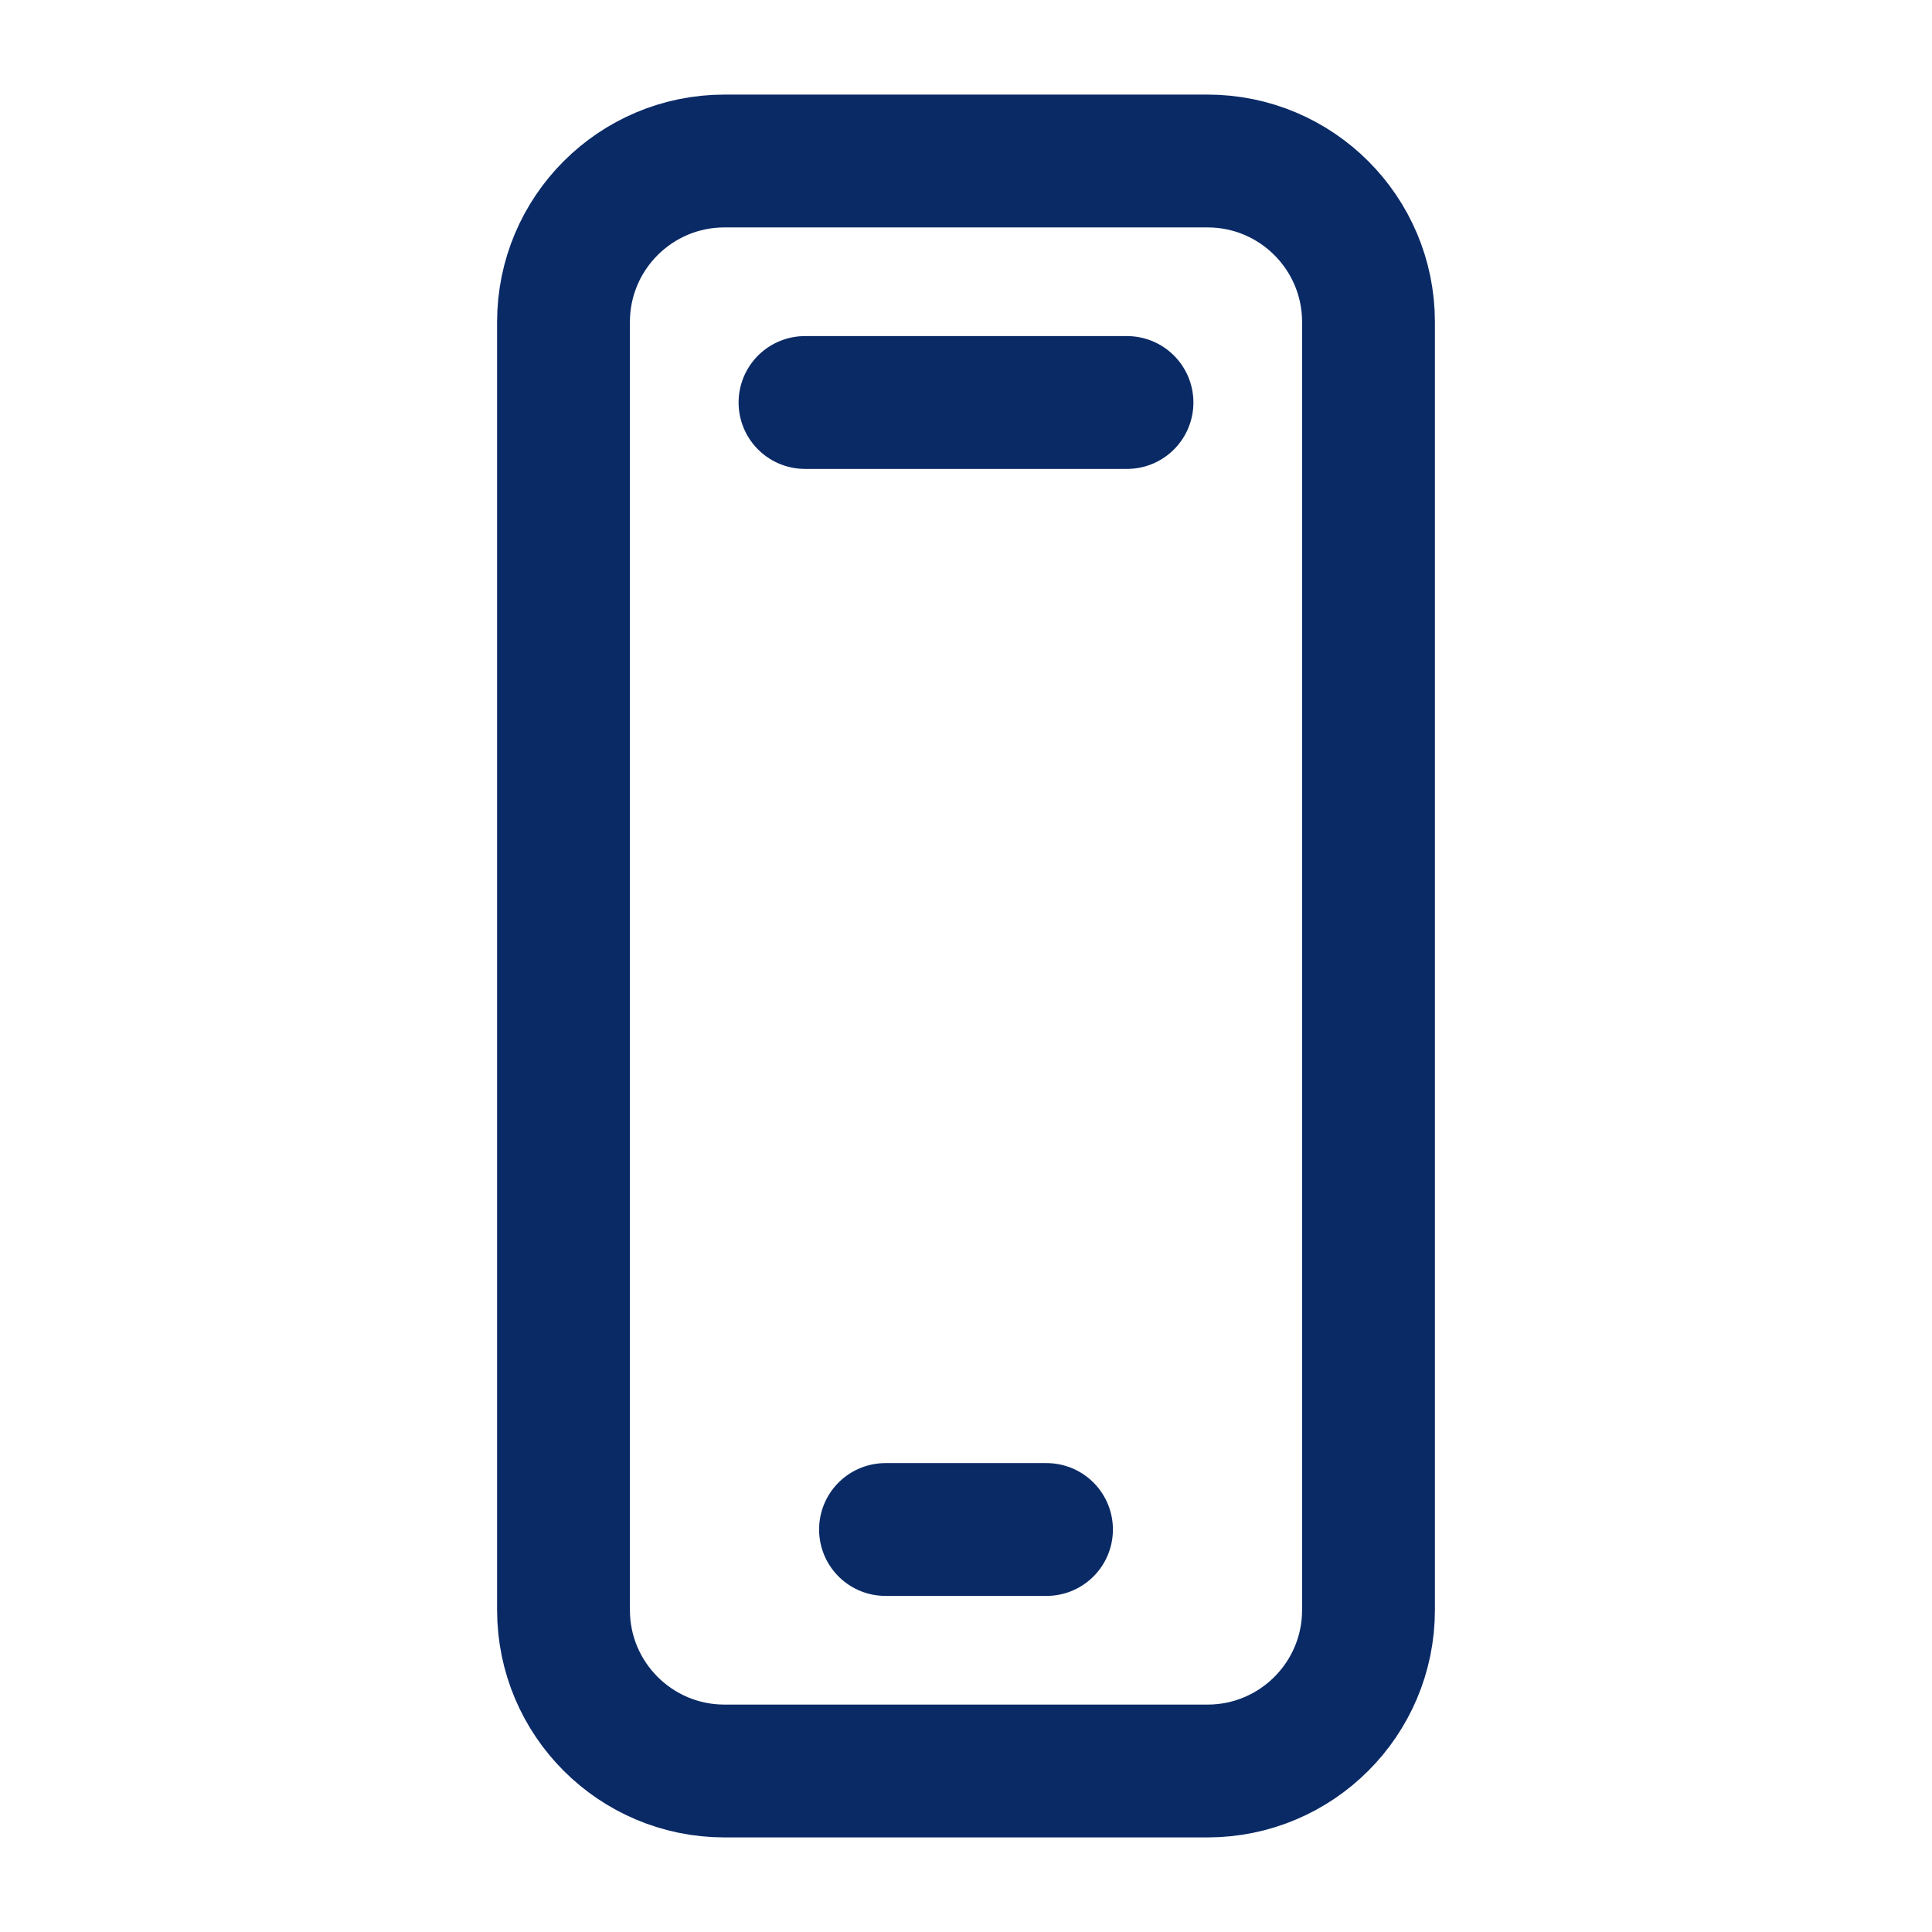
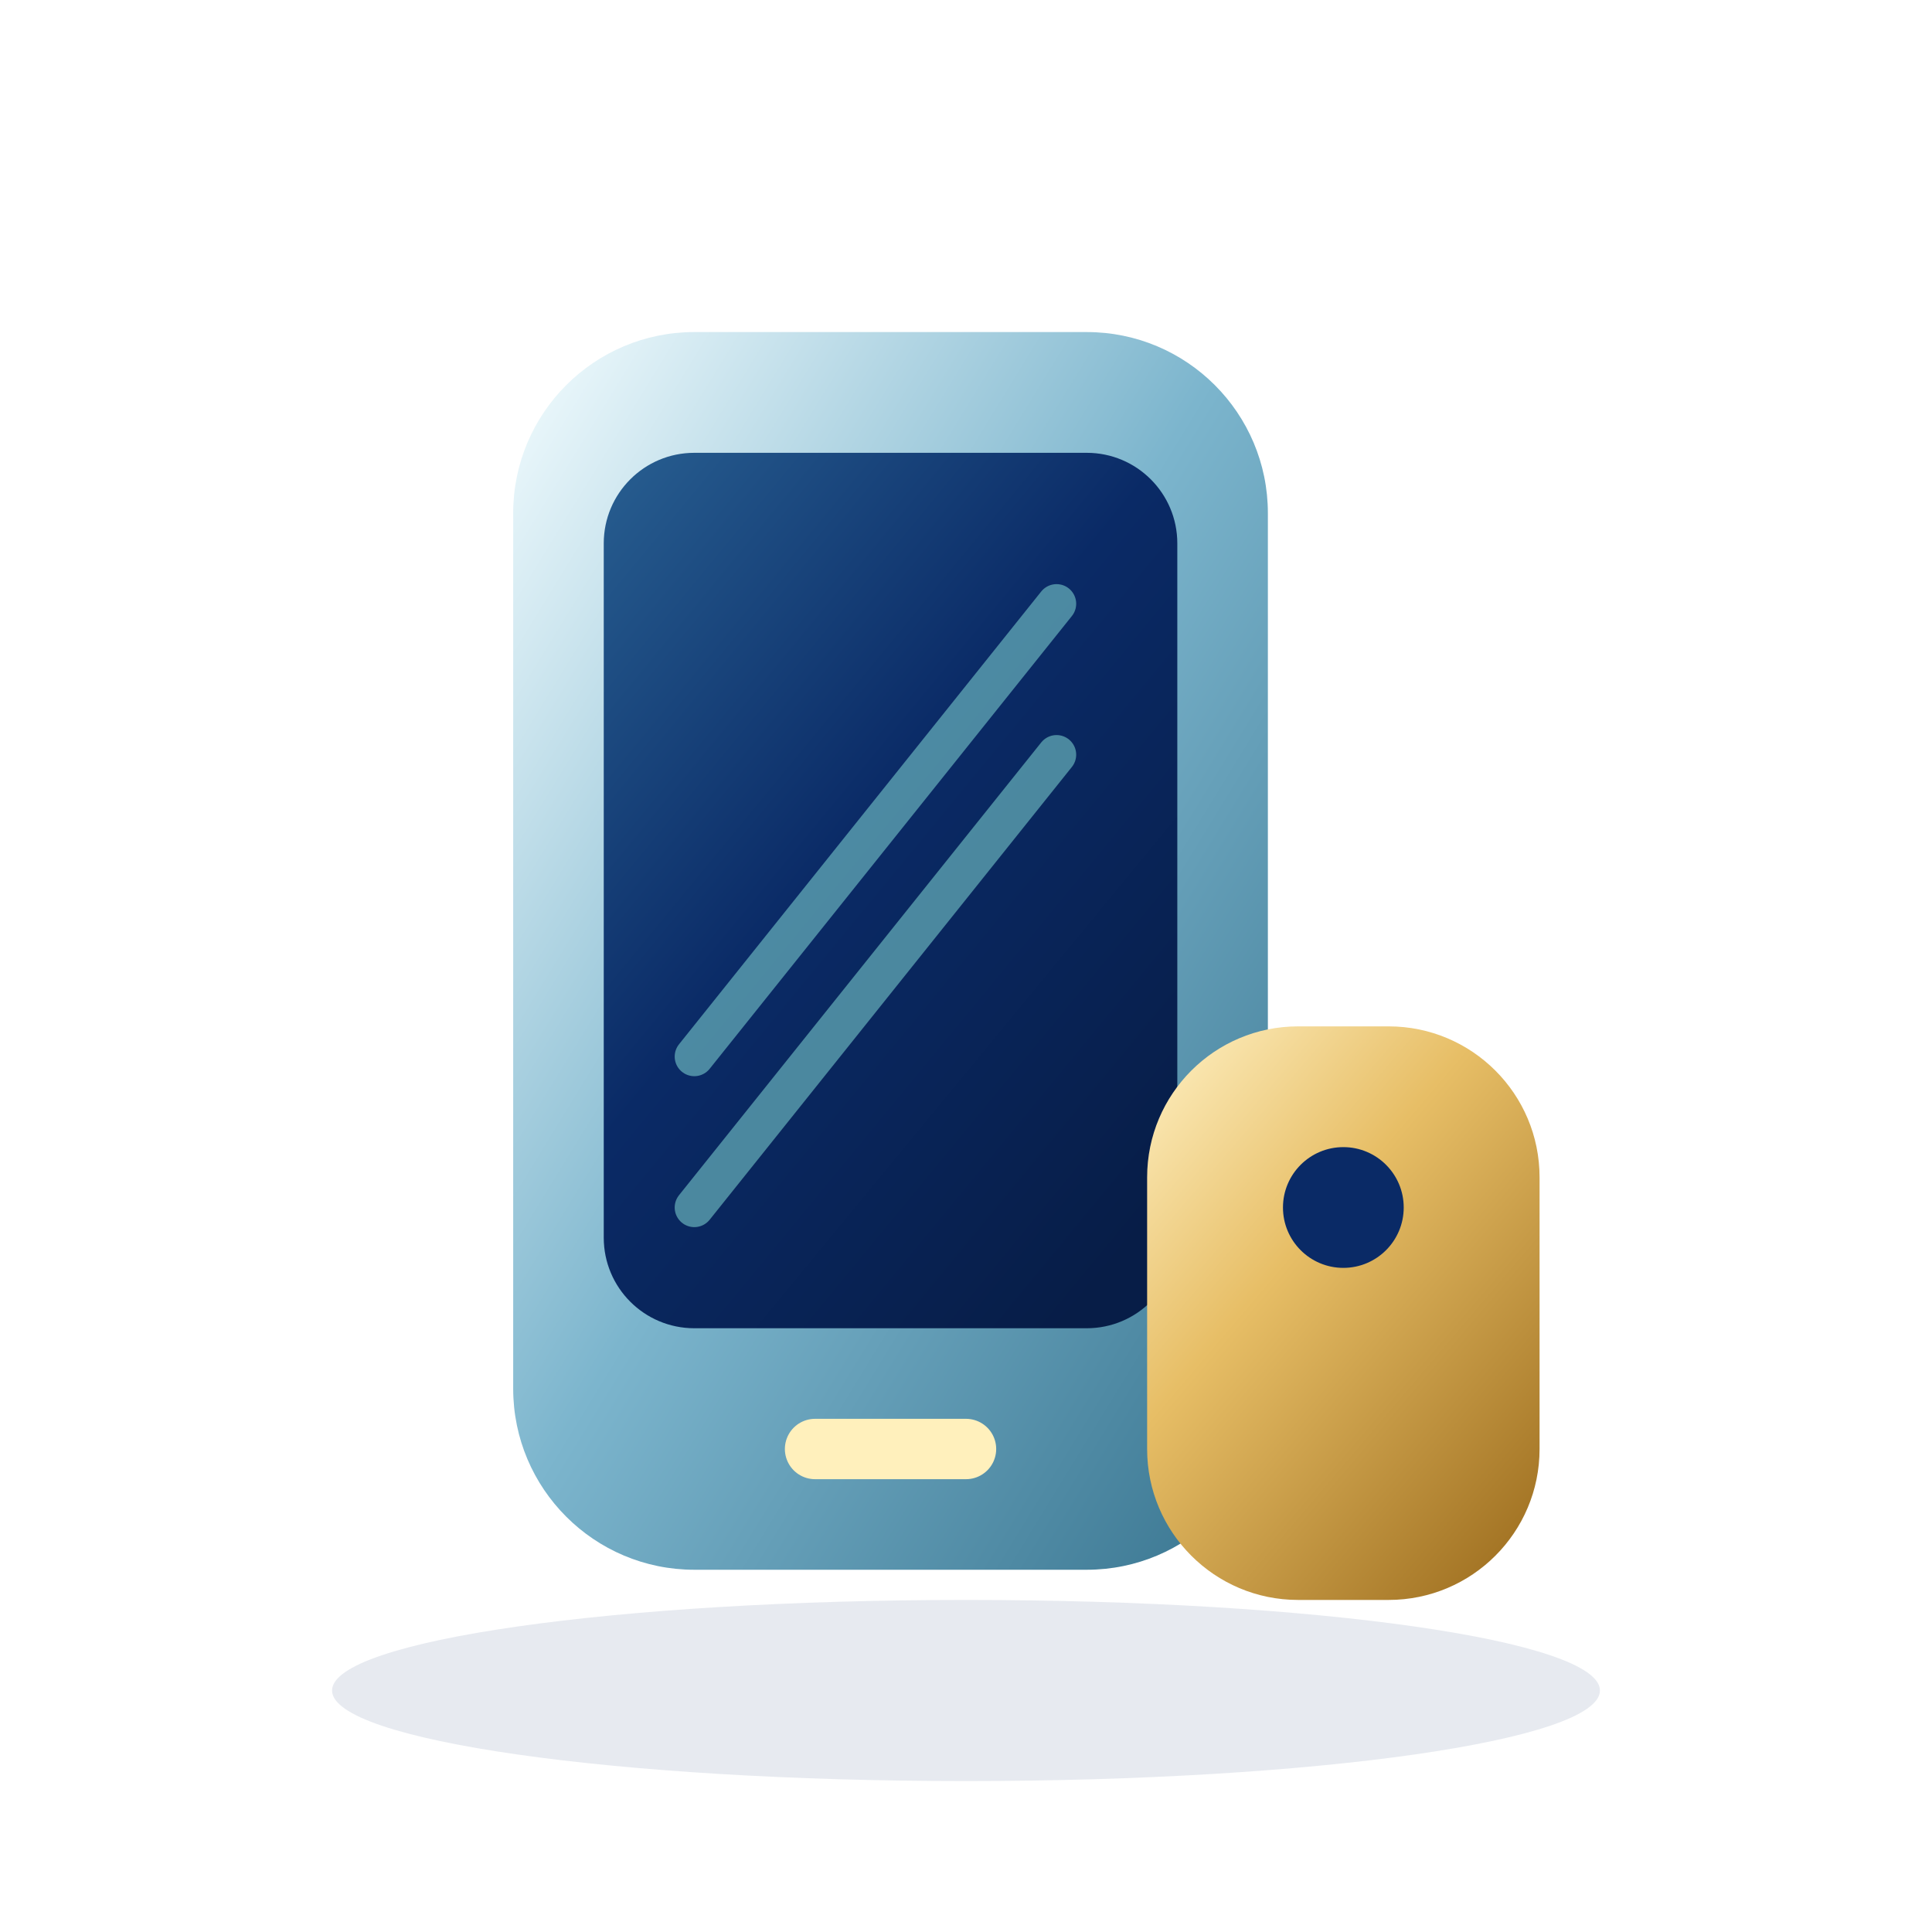
- <svg xmlns="http://www.w3.org/2000/svg" viewBox="0 0 24 24" fill="none" stroke="#0A2A66" stroke-width="1.65" stroke-linecap="round" stroke-linejoin="round">
-   <rect x="7" y="2" width="10" height="20" rx="2" />
-   <path d="M10 5h4M11 19h2" />
+ <svg xmlns="http://www.w3.org/2000/svg" viewBox="0 0 64 64" fill="none">
+   <defs>
+     <linearGradient id="ink" x2=".8" y2="1">
+       <stop stop-color="#285F91" />
+       <stop offset=".48" stop-color="#0A2A66" />
+       <stop offset="1" stop-color="#071D47" />
+     </linearGradient>
+     <linearGradient id="metal" x2="1" y2="1">
+       <stop stop-color="#F4FDFF" />
+       <stop offset=".48" stop-color="#7CB5CD" />
+       <stop offset="1" stop-color="#38748F" />
+     </linearGradient>
+     <linearGradient id="gold" x2=".8" y2="1">
+       <stop stop-color="#FFF1C4" />
+       <stop offset=".42" stop-color="#E7BE66" />
+       <stop offset="1" stop-color="#A47525" />
+     </linearGradient>
+     <linearGradient id="teal" x2="1" y2="1">
+       <stop stop-color="#90E5C5" />
+       <stop offset=".5" stop-color="#168E84" />
+       <stop offset="1" stop-color="#085258" />
+     </linearGradient>
+   </defs>
+   <ellipse cx="32" cy="56" rx="21" ry="3" fill="#0A2A66" opacity=".1" />
+   <g stroke-linecap="round" stroke-linejoin="round" stroke-width="1.3">
+     <rect x="17" y="11" width="25" height="41" rx="6" fill="url(#metal)" />
+     <rect x="20" y="15" width="19" height="29" rx="3" fill="url(#ink)" />
+     <path d="m23 35 12-15M23 40l12-15" stroke="#8EEADF" opacity=".5" />
+     <path d="M27 48h5" stroke="#FFF0BC" stroke-width="2" />
+     <rect x="38" y="34" width="13" height="19" rx="5" fill="url(#gold)" />
+     <circle cx="44.5" cy="40" r="2" fill="#0A2A66" />
+   </g>
</svg>
